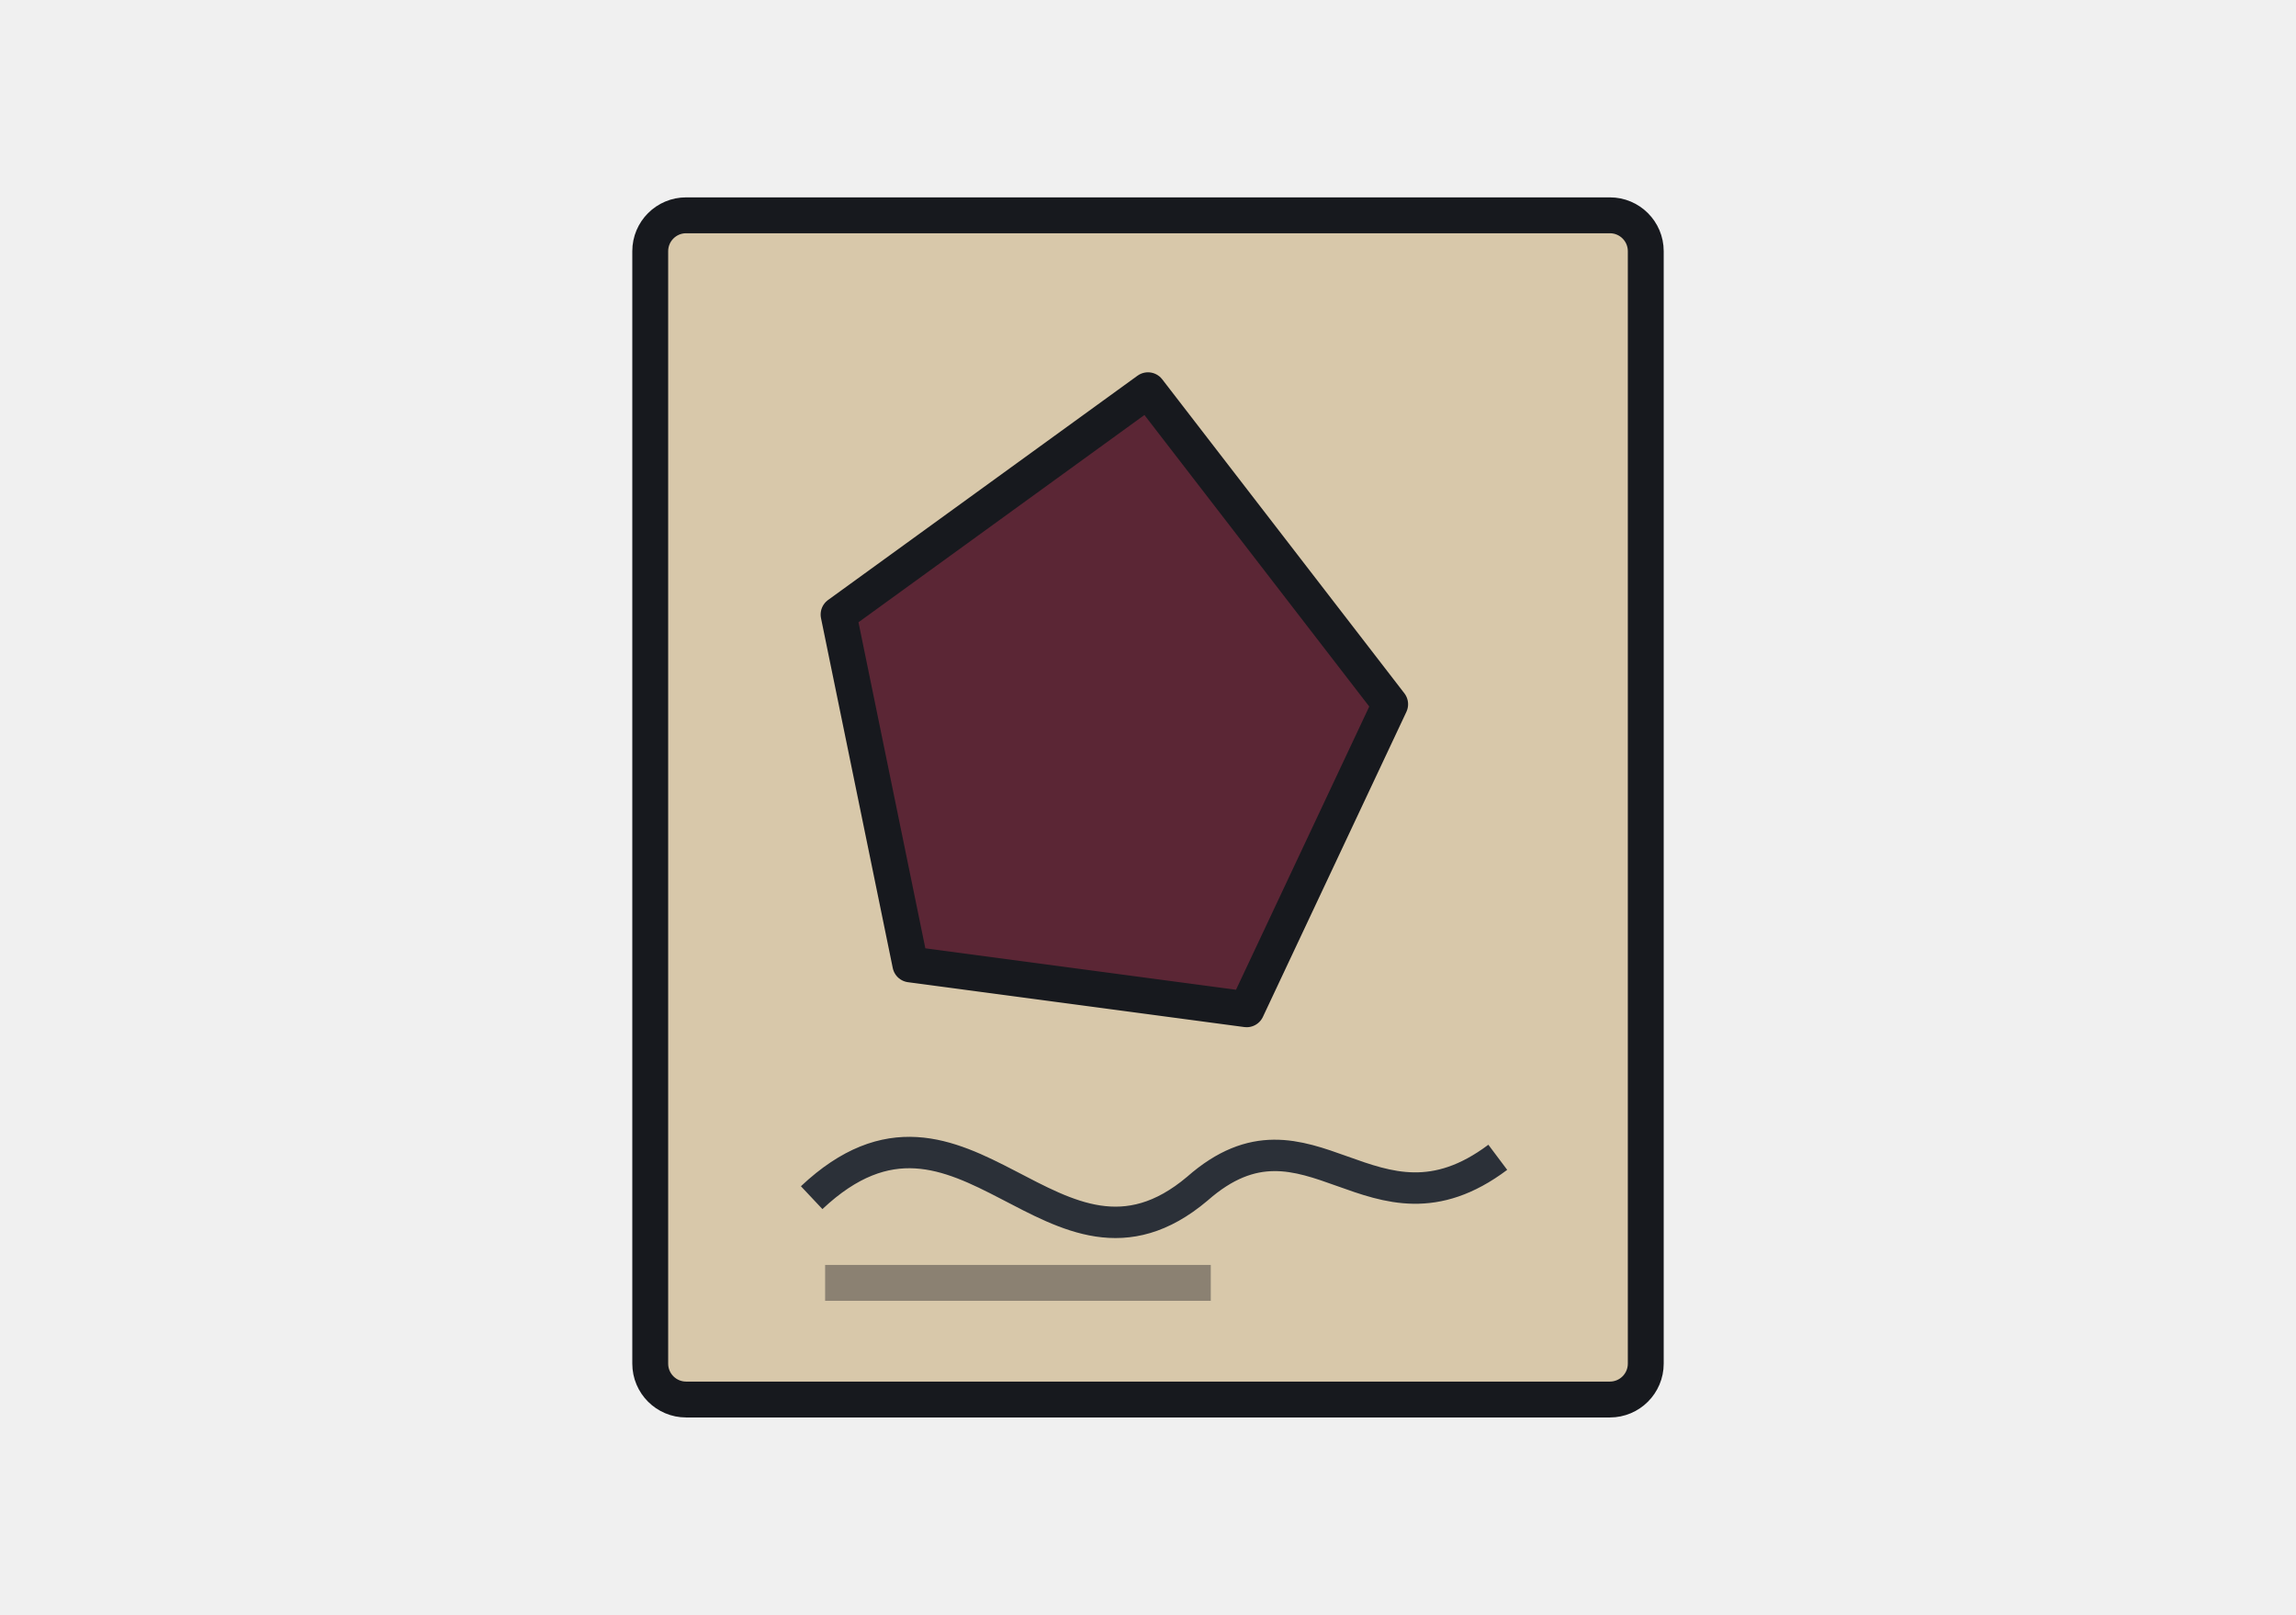
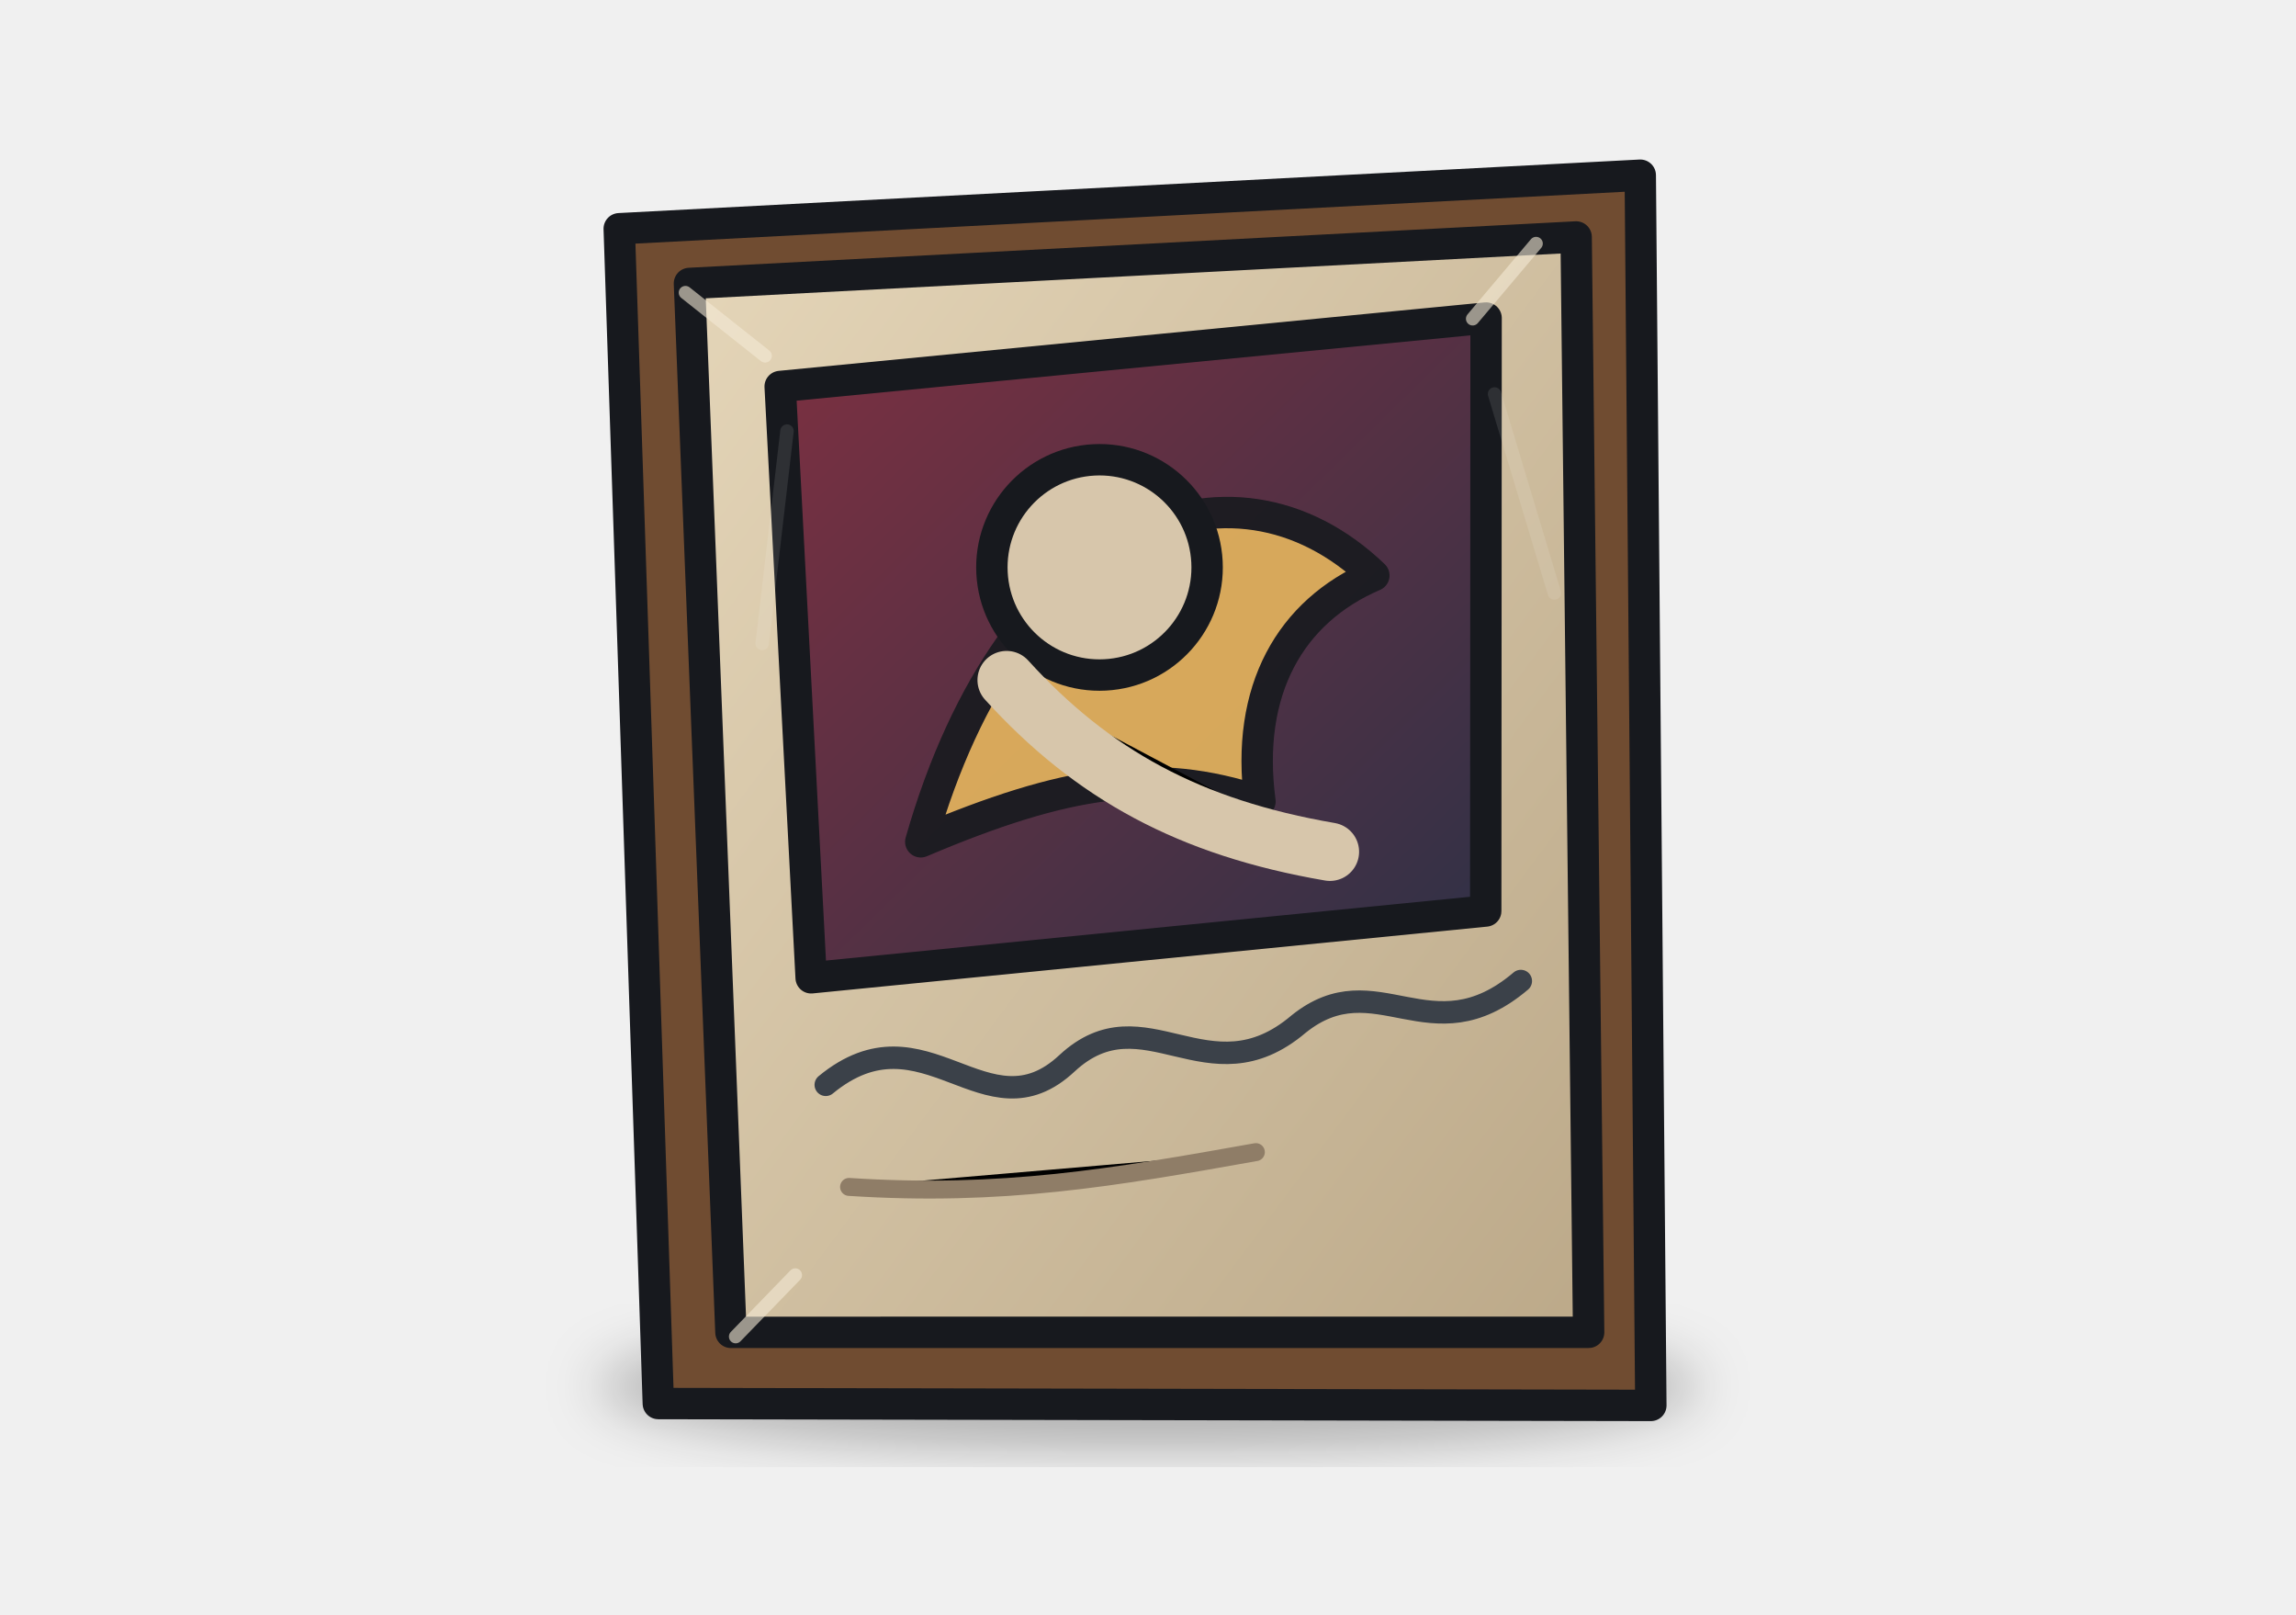
<svg xmlns="http://www.w3.org/2000/svg" viewBox="0 0 512 360">
-   <g stroke="#17191e" stroke-width="8" stroke-linejoin="round">
-     <rect x="145" y="48" width="222" height="264" rx="8" fill="#d8c8aa" />
-     <path fill="#5b2635" d="m256 87 54 70-32 68-75-10-16-78z" />
-     <path d="M181 267c34-32 54 25 86-2 25-22 39 14 67-7" fill="none" stroke="#2b3038" stroke-width="7" />
-     <path d="M184 286h86" stroke="#8b8172" />
+   <defs>
+     <linearGradient id="paper" x1="0" y1="0" x2="1" y2="1">
+       <stop stop-color="#e4d5b8" />
+       <stop offset="1" stop-color="#bba888" />
+     </linearGradient>
+     <linearGradient id="ink" x1="0" y1="0" x2="1" y2="1">
+       <stop stop-color="#7b3041" />
+       <stop offset="1" stop-color="#2f3147" />
+     </linearGradient>
+     <filter id="shadow">
+       <feGaussianBlur stdDeviation="6" />
+     </filter>
+   </defs>
+   <ellipse cx="256" cy="309" rx="123" ry="15" fill="#000" opacity=".25" filter="url(#shadow)" />
+   <g transform="rotate(-3 256 180)" stroke="#17191e" stroke-width="7" stroke-linejoin="round" stroke-linecap="round">
+     <path d="M145 45h228l-12 274-221-12z" fill="#704c31" />
+     <path d="M160 58h198l-10 244-191-10z" fill="url(#paper)" />
+     <path d="M179 82 337 75l-7 132-151 7z" fill="url(#ink)" />
+     <path d="M205 185c24-70 74-86 104-54-19 7-30 24-28 49-23-9-43-7-76 5z" fill="#e6b55d" opacity=".9" />
+     <circle cx="248" cy="126" r="24" fill="#d7c6ab" />
+     <path d="M226 150c18 22 39 35 70 42" stroke="#d7c6ab" stroke-width="13" />
+     <path d="M181 238c23-17 35 14 54-2 18-15 31 10 52-6 18-13 29 9 50-7" fill="none" stroke="#3b4149" stroke-width="5" />
+     <path d="M185 261c34 4 59 1 91-3" stroke="#8f7d67" stroke-width="4" />
+     <path d="m159 60 17 15M349 59l-15 16M158 293l14-13" stroke="#f4ead6" stroke-width="3" opacity=".6" />
+     <path d="m338 92 11 45M180 92l-8 47" stroke="#fff" stroke-width="3" opacity=".1" />
  </g>
</svg>
